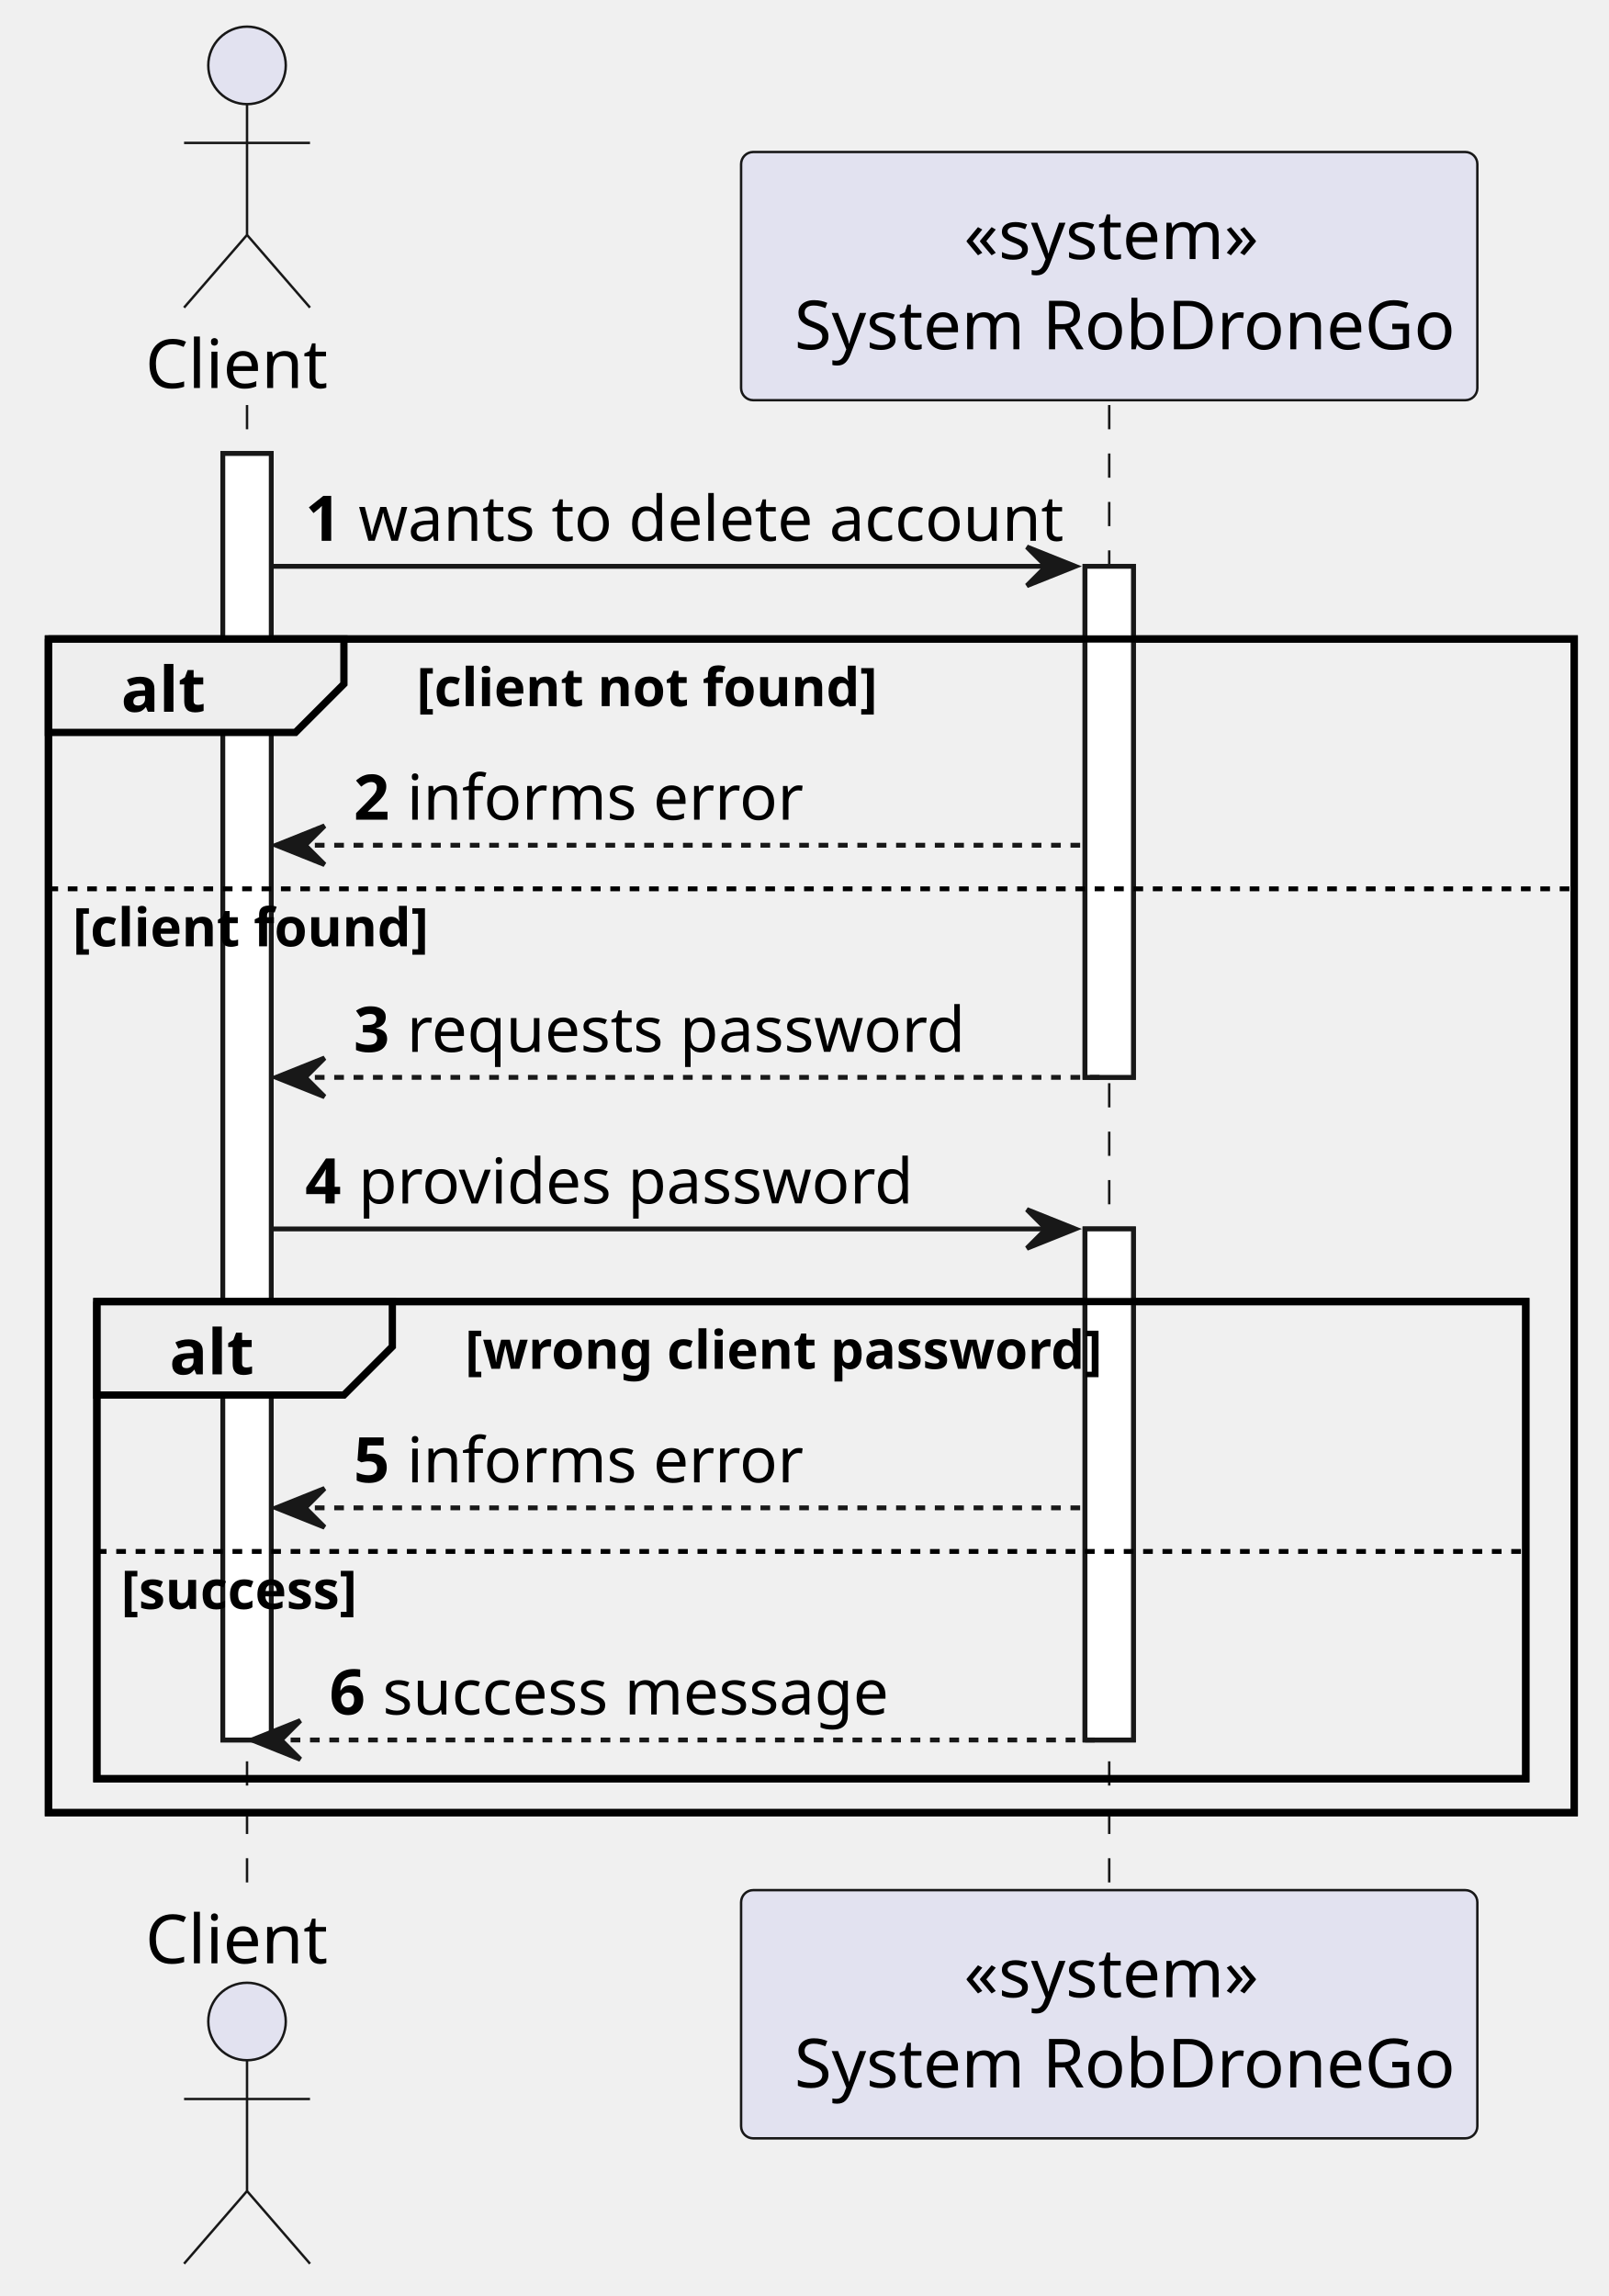
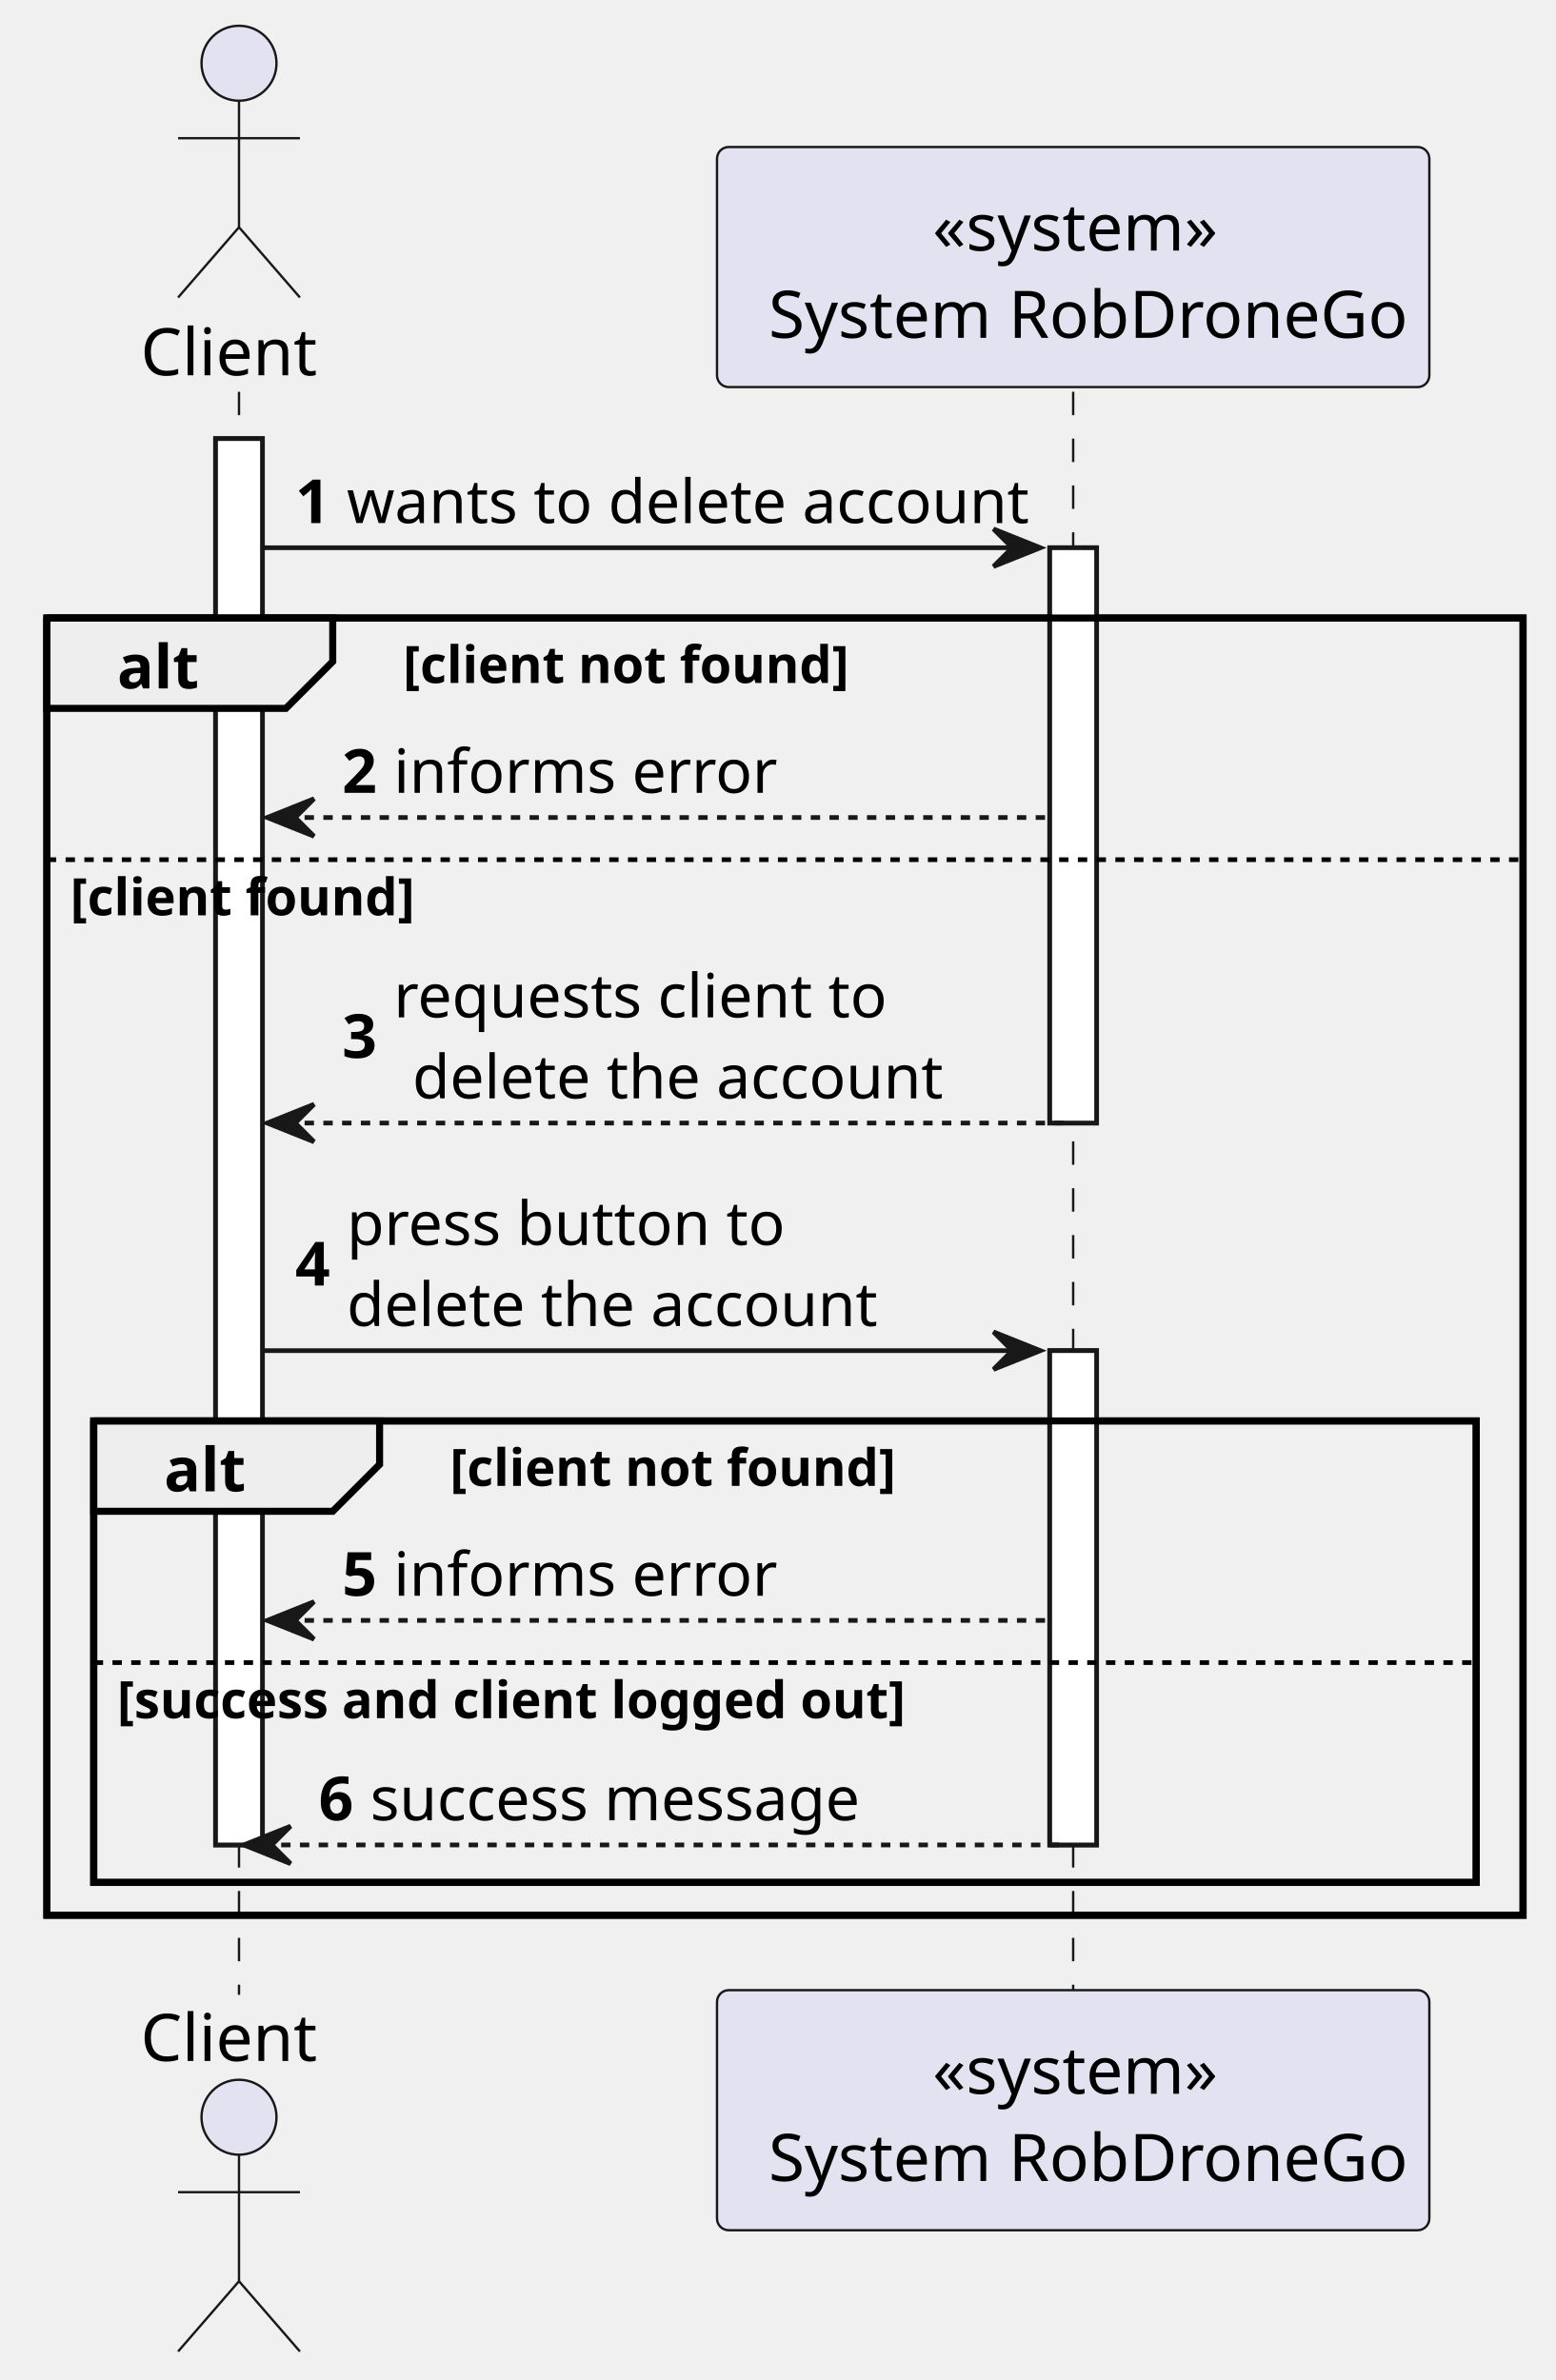
- <svg xmlns="http://www.w3.org/2000/svg" contentStyleType="text/css" height="474px" preserveAspectRatio="none" style="width:332px;height:474px;background:#FFFFFF;" version="1.1" viewBox="0 0 332 474" width="332px" zoomAndPan="magnify">
+ <svg xmlns="http://www.w3.org/2000/svg" contentStyleType="text/css" height="508px" preserveAspectRatio="none" style="width:332px;height:508px;background:#FFFFFF;" version="1.1" viewBox="0 0 332 508" width="332px" zoomAndPan="magnify">
  <defs />
  <g>
-     <rect fill="#FFFFFF" height="265.59" style="stroke:#181818;stroke-width:1.0;" width="10" x="46" y="93.621" />
-     <rect fill="#FFFFFF" height="105.504" style="stroke:#181818;stroke-width:1.0;" width="10" x="224" y="116.912" />
-     <rect fill="#FFFFFF" height="105.504" style="stroke:#181818;stroke-width:1.0;" width="10" x="224" y="253.707" />
-     <rect fill="none" height="242.299" style="stroke:#000000;stroke-width:1.5;" width="315" x="10" y="131.912" />
-     <rect fill="none" height="98.504" style="stroke:#000000;stroke-width:1.5;" width="295" x="20" y="268.707" />
-     <line style="stroke:#181818;stroke-width:0.5;stroke-dasharray:5.0,5.0;" x1="51" x2="51" y1="83.621" y2="391.211" />
-     <line style="stroke:#181818;stroke-width:0.5;stroke-dasharray:5.0,5.0;" x1="229" x2="229" y1="83.621" y2="391.211" />
+     <rect fill="#FFFFFF" height="300.172" style="stroke:#181818;stroke-width:1.0;" width="10" x="46" y="93.621" />
+     <rect fill="#FFFFFF" height="122.795" style="stroke:#181818;stroke-width:1.0;" width="10" x="224" y="116.912" />
+     <rect fill="#FFFFFF" height="105.504" style="stroke:#181818;stroke-width:1.0;" width="10" x="224" y="288.289" />
+     <rect fill="none" height="276.881" style="stroke:#000000;stroke-width:1.5;" width="315" x="10" y="131.912" />
+     <rect fill="none" height="98.504" style="stroke:#000000;stroke-width:1.5;" width="295" x="20" y="303.289" />
+     <line style="stroke:#181818;stroke-width:0.5;stroke-dasharray:5.0,5.0;" x1="51" x2="51" y1="83.621" y2="425.793" />
+     <line style="stroke:#181818;stroke-width:0.5;stroke-dasharray:5.0,5.0;" x1="229" x2="229" y1="83.621" y2="425.793" />
    <text fill="#000000" font-family="sans-serif" font-size="14" lengthAdjust="spacing" textLength="36" x="30" y="80.107">Client</text>
    <ellipse cx="51" cy="13.5" fill="#E2E2F0" rx="8" ry="8" style="stroke:#181818;stroke-width:0.5;" />
    <path d="M51,21.5 L51,48.5 M38,29.5 L64,29.5 M51,48.5 L38,63.5 M51,48.5 L64,63.5 " fill="none" style="stroke:#181818;stroke-width:0.5;" />
-     <text fill="#000000" font-family="sans-serif" font-size="14" lengthAdjust="spacing" textLength="36" x="30" y="405.318">Client</text>
-     <ellipse cx="51" cy="417.332" fill="#E2E2F0" rx="8" ry="8" style="stroke:#181818;stroke-width:0.5;" />
-     <path d="M51,425.332 L51,452.332 M38,433.332 L64,433.332 M51,452.332 L38,467.332 M51,452.332 L64,467.332 " fill="none" style="stroke:#181818;stroke-width:0.5;" />
+     <text fill="#000000" font-family="sans-serif" font-size="14" lengthAdjust="spacing" textLength="36" x="30" y="439.9">Client</text>
+     <ellipse cx="51" cy="451.914" fill="#E2E2F0" rx="8" ry="8" style="stroke:#181818;stroke-width:0.5;" />
+     <path d="M51,459.914 L51,486.914 M38,467.914 L64,467.914 M51,486.914 L38,501.914 M51,486.914 L64,501.914 " fill="none" style="stroke:#181818;stroke-width:0.5;" />
    <rect fill="#E2E2F0" height="51.242" rx="2.5" ry="2.5" style="stroke:#181818;stroke-width:0.5;" width="152" x="153" y="31.379" />
    <text fill="#000000" font-family="sans-serif" font-size="14" lengthAdjust="spacing" textLength="60" x="199" y="53.486">«system»</text>
    <text fill="#000000" font-family="sans-serif" font-size="14" lengthAdjust="spacing" textLength="134" x="164" y="72.107">System RobDroneGo</text>
-     <rect fill="#E2E2F0" height="51.242" rx="2.5" ry="2.5" style="stroke:#181818;stroke-width:0.5;" width="152" x="153" y="390.211" />
-     <text fill="#000000" font-family="sans-serif" font-size="14" lengthAdjust="spacing" textLength="60" x="199" y="412.318">«system»</text>
-     <text fill="#000000" font-family="sans-serif" font-size="14" lengthAdjust="spacing" textLength="134" x="164" y="430.94">System RobDroneGo</text>
-     <rect fill="#FFFFFF" height="265.59" style="stroke:#181818;stroke-width:1.0;" width="10" x="46" y="93.621" />
-     <rect fill="#FFFFFF" height="105.504" style="stroke:#181818;stroke-width:1.0;" width="10" x="224" y="116.912" />
-     <rect fill="#FFFFFF" height="105.504" style="stroke:#181818;stroke-width:1.0;" width="10" x="224" y="253.707" />
+     <rect fill="#E2E2F0" height="51.242" rx="2.5" ry="2.5" style="stroke:#181818;stroke-width:0.5;" width="152" x="153" y="424.793" />
+     <text fill="#000000" font-family="sans-serif" font-size="14" lengthAdjust="spacing" textLength="60" x="199" y="446.9">«system»</text>
+     <text fill="#000000" font-family="sans-serif" font-size="14" lengthAdjust="spacing" textLength="134" x="164" y="465.522">System RobDroneGo</text>
+     <rect fill="#FFFFFF" height="300.172" style="stroke:#181818;stroke-width:1.0;" width="10" x="46" y="93.621" />
+     <rect fill="#FFFFFF" height="122.795" style="stroke:#181818;stroke-width:1.0;" width="10" x="224" y="116.912" />
+     <rect fill="#FFFFFF" height="105.504" style="stroke:#181818;stroke-width:1.0;" width="10" x="224" y="288.289" />
    <polygon fill="#181818" points="212,112.912,222,116.912,212,120.912,216,116.912" style="stroke:#181818;stroke-width:1.0;" />
    <line style="stroke:#181818;stroke-width:1.0;" x1="56" x2="218" y1="116.912" y2="116.912" />
    <text fill="#000000" font-family="sans-serif" font-size="13" font-weight="bold" lengthAdjust="spacing" textLength="7" x="63" y="111.649">1</text>
    <text fill="#000000" font-family="sans-serif" font-size="13" lengthAdjust="spacing" textLength="138" x="74" y="111.649">wants to delete account</text>
    <path d="M10,131.912 L71,131.912 L71,141.203 L61,151.203 L10,151.203 L10,131.912 " fill="#EEEEEE" style="stroke:#000000;stroke-width:1.5;" />
-     <rect fill="none" height="242.299" style="stroke:#000000;stroke-width:1.5;" width="315" x="10" y="131.912" />
+     <rect fill="none" height="276.881" style="stroke:#000000;stroke-width:1.5;" width="315" x="10" y="131.912" />
    <text fill="#000000" font-family="sans-serif" font-size="13" font-weight="bold" lengthAdjust="spacing" textLength="16" x="25" y="146.94">alt</text>
    <text fill="#000000" font-family="sans-serif" font-size="11" font-weight="bold" lengthAdjust="spacing" textLength="94" x="86" y="145.782">[client not found]</text>
    <polygon fill="#181818" points="67,170.494,57,174.494,67,178.494,63,174.494" style="stroke:#181818;stroke-width:1.0;" />
    <line style="stroke:#181818;stroke-width:1.0;stroke-dasharray:2.0,2.0;" x1="61" x2="223" y1="174.494" y2="174.494" />
    <text fill="#000000" font-family="sans-serif" font-size="13" font-weight="bold" lengthAdjust="spacing" textLength="7" x="73" y="169.231">2</text>
    <text fill="#000000" font-family="sans-serif" font-size="13" lengthAdjust="spacing" textLength="72" x="84" y="169.231">informs error</text>
    <line style="stroke:#000000;stroke-width:1.0;stroke-dasharray:2.0,2.0;" x1="10" x2="325" y1="183.494" y2="183.494" />
    <text fill="#000000" font-family="sans-serif" font-size="11" font-weight="bold" lengthAdjust="spacing" textLength="73" x="15" y="195.364">[client found]</text>
-     <polygon fill="#181818" points="67,218.416,57,222.416,67,226.416,63,222.416" style="stroke:#181818;stroke-width:1.0;" />
-     <line style="stroke:#181818;stroke-width:1.0;stroke-dasharray:2.0,2.0;" x1="61" x2="228" y1="222.416" y2="222.416" />
-     <text fill="#000000" font-family="sans-serif" font-size="13" font-weight="bold" lengthAdjust="spacing" textLength="7" x="73" y="217.153">3</text>
-     <text fill="#000000" font-family="sans-serif" font-size="13" lengthAdjust="spacing" textLength="109" x="84" y="217.153">requests password</text>
-     <polygon fill="#181818" points="212,249.707,222,253.707,212,257.707,216,253.707" style="stroke:#181818;stroke-width:1.0;" />
-     <line style="stroke:#181818;stroke-width:1.0;" x1="56" x2="218" y1="253.707" y2="253.707" />
-     <text fill="#000000" font-family="sans-serif" font-size="13" font-weight="bold" lengthAdjust="spacing" textLength="7" x="63" y="248.444">4</text>
-     <text fill="#000000" font-family="sans-serif" font-size="13" lengthAdjust="spacing" textLength="106" x="74" y="248.444">provides password</text>
-     <path d="M20,268.707 L81,268.707 L81,277.998 L71,287.998 L20,287.998 L20,268.707 " fill="#EEEEEE" style="stroke:#000000;stroke-width:1.5;" />
-     <rect fill="none" height="98.504" style="stroke:#000000;stroke-width:1.5;" width="295" x="20" y="268.707" />
-     <text fill="#000000" font-family="sans-serif" font-size="13" font-weight="bold" lengthAdjust="spacing" textLength="16" x="35" y="283.735">alt</text>
-     <text fill="#000000" font-family="sans-serif" font-size="11" font-weight="bold" lengthAdjust="spacing" textLength="136" x="96" y="282.577">[wrong client password]</text>
-     <polygon fill="#181818" points="67,307.289,57,311.289,67,315.289,63,311.289" style="stroke:#181818;stroke-width:1.0;" />
-     <line style="stroke:#181818;stroke-width:1.0;stroke-dasharray:2.0,2.0;" x1="61" x2="223" y1="311.289" y2="311.289" />
-     <text fill="#000000" font-family="sans-serif" font-size="13" font-weight="bold" lengthAdjust="spacing" textLength="7" x="73" y="306.026">5</text>
-     <text fill="#000000" font-family="sans-serif" font-size="13" lengthAdjust="spacing" textLength="72" x="84" y="306.026">informs error</text>
-     <line style="stroke:#000000;stroke-width:1.0;stroke-dasharray:2.0,2.0;" x1="20" x2="315" y1="320.289" y2="320.289" />
-     <text fill="#000000" font-family="sans-serif" font-size="11" font-weight="bold" lengthAdjust="spacing" textLength="55" x="25" y="332.159">[success]</text>
-     <polygon fill="#181818" points="62,355.211,52,359.211,62,363.211,58,359.211" style="stroke:#181818;stroke-width:1.0;" />
-     <line style="stroke:#181818;stroke-width:1.0;stroke-dasharray:2.0,2.0;" x1="56" x2="228" y1="359.211" y2="359.211" />
-     <text fill="#000000" font-family="sans-serif" font-size="13" font-weight="bold" lengthAdjust="spacing" textLength="7" x="68" y="353.948">6</text>
-     <text fill="#000000" font-family="sans-serif" font-size="13" lengthAdjust="spacing" textLength="106" x="79" y="353.948">success message</text>
+     <polygon fill="#181818" points="67,235.707,57,239.707,67,243.707,63,239.707" style="stroke:#181818;stroke-width:1.0;" />
+     <line style="stroke:#181818;stroke-width:1.0;stroke-dasharray:2.0,2.0;" x1="61" x2="228" y1="239.707" y2="239.707" />
+     <text fill="#000000" font-family="sans-serif" font-size="13" font-weight="bold" lengthAdjust="spacing" textLength="7" x="73" y="225.799">3</text>
+     <text fill="#000000" font-family="sans-serif" font-size="13" lengthAdjust="spacing" textLength="100" x="84" y="217.153">requests client to</text>
+     <text fill="#000000" font-family="sans-serif" font-size="13" lengthAdjust="spacing" textLength="107" x="88" y="234.444">delete the account</text>
+     <polygon fill="#181818" points="212,284.289,222,288.289,212,292.289,216,288.289" style="stroke:#181818;stroke-width:1.0;" />
+     <line style="stroke:#181818;stroke-width:1.0;" x1="56" x2="218" y1="288.289" y2="288.289" />
+     <text fill="#000000" font-family="sans-serif" font-size="13" font-weight="bold" lengthAdjust="spacing" textLength="7" x="63" y="274.381">4</text>
+     <text fill="#000000" font-family="sans-serif" font-size="13" lengthAdjust="spacing" textLength="87" x="74" y="265.735">press button to</text>
+     <text fill="#000000" font-family="sans-serif" font-size="13" lengthAdjust="spacing" textLength="107" x="74" y="283.026">delete the account</text>
+     <path d="M20,303.289 L81,303.289 L81,312.58 L71,322.58 L20,322.58 L20,303.289 " fill="#EEEEEE" style="stroke:#000000;stroke-width:1.5;" />
+     <rect fill="none" height="98.504" style="stroke:#000000;stroke-width:1.5;" width="295" x="20" y="303.289" />
+     <text fill="#000000" font-family="sans-serif" font-size="13" font-weight="bold" lengthAdjust="spacing" textLength="16" x="35" y="318.317">alt</text>
+     <text fill="#000000" font-family="sans-serif" font-size="11" font-weight="bold" lengthAdjust="spacing" textLength="94" x="96" y="317.159">[client not found]</text>
+     <polygon fill="#181818" points="67,341.871,57,345.871,67,349.871,63,345.871" style="stroke:#181818;stroke-width:1.0;" />
+     <line style="stroke:#181818;stroke-width:1.0;stroke-dasharray:2.0,2.0;" x1="61" x2="223" y1="345.871" y2="345.871" />
+     <text fill="#000000" font-family="sans-serif" font-size="13" font-weight="bold" lengthAdjust="spacing" textLength="7" x="73" y="340.608">5</text>
+     <text fill="#000000" font-family="sans-serif" font-size="13" lengthAdjust="spacing" textLength="72" x="84" y="340.608">informs error</text>
+     <line style="stroke:#000000;stroke-width:1.0;stroke-dasharray:2.0,2.0;" x1="20" x2="315" y1="354.871" y2="354.871" />
+     <text fill="#000000" font-family="sans-serif" font-size="11" font-weight="bold" lengthAdjust="spacing" textLength="173" x="25" y="366.741">[success and client logged out]</text>
+     <polygon fill="#181818" points="62,389.793,52,393.793,62,397.793,58,393.793" style="stroke:#181818;stroke-width:1.0;" />
+     <line style="stroke:#181818;stroke-width:1.0;stroke-dasharray:2.0,2.0;" x1="56" x2="228" y1="393.793" y2="393.793" />
+     <text fill="#000000" font-family="sans-serif" font-size="13" font-weight="bold" lengthAdjust="spacing" textLength="7" x="68" y="388.53">6</text>
+     <text fill="#000000" font-family="sans-serif" font-size="13" lengthAdjust="spacing" textLength="106" x="79" y="388.53">success message</text>
  </g>
</svg>
